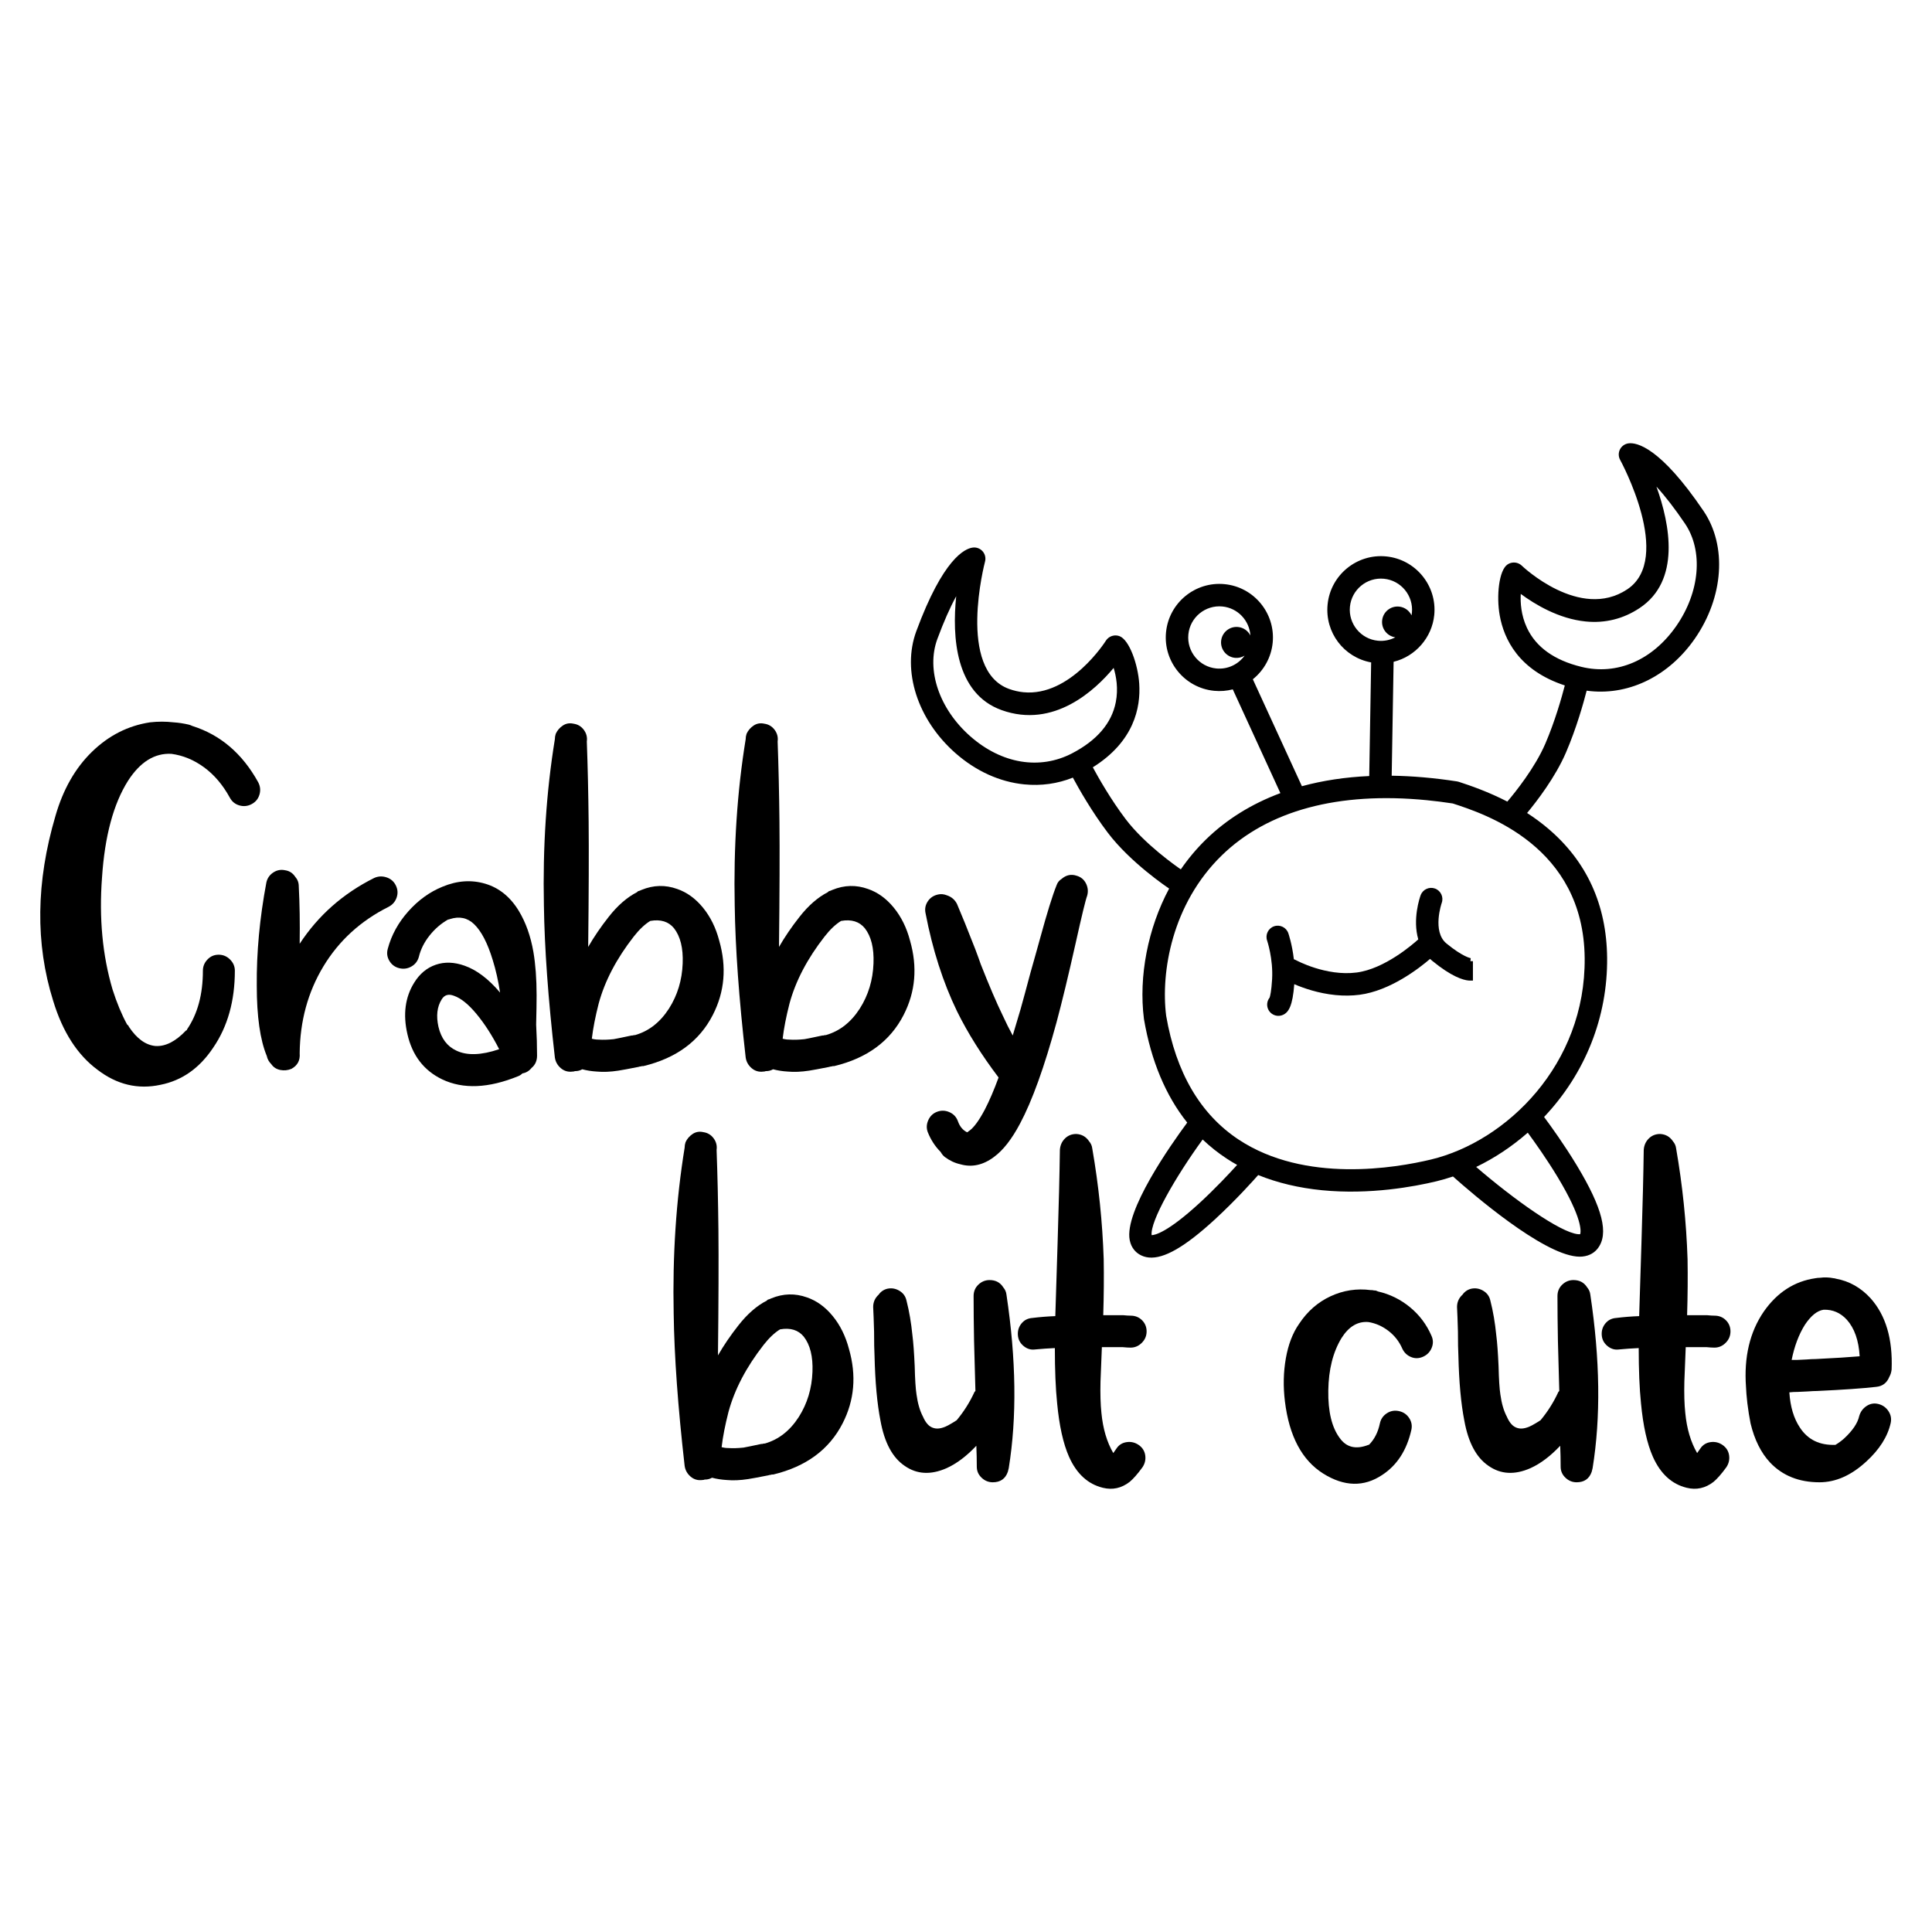
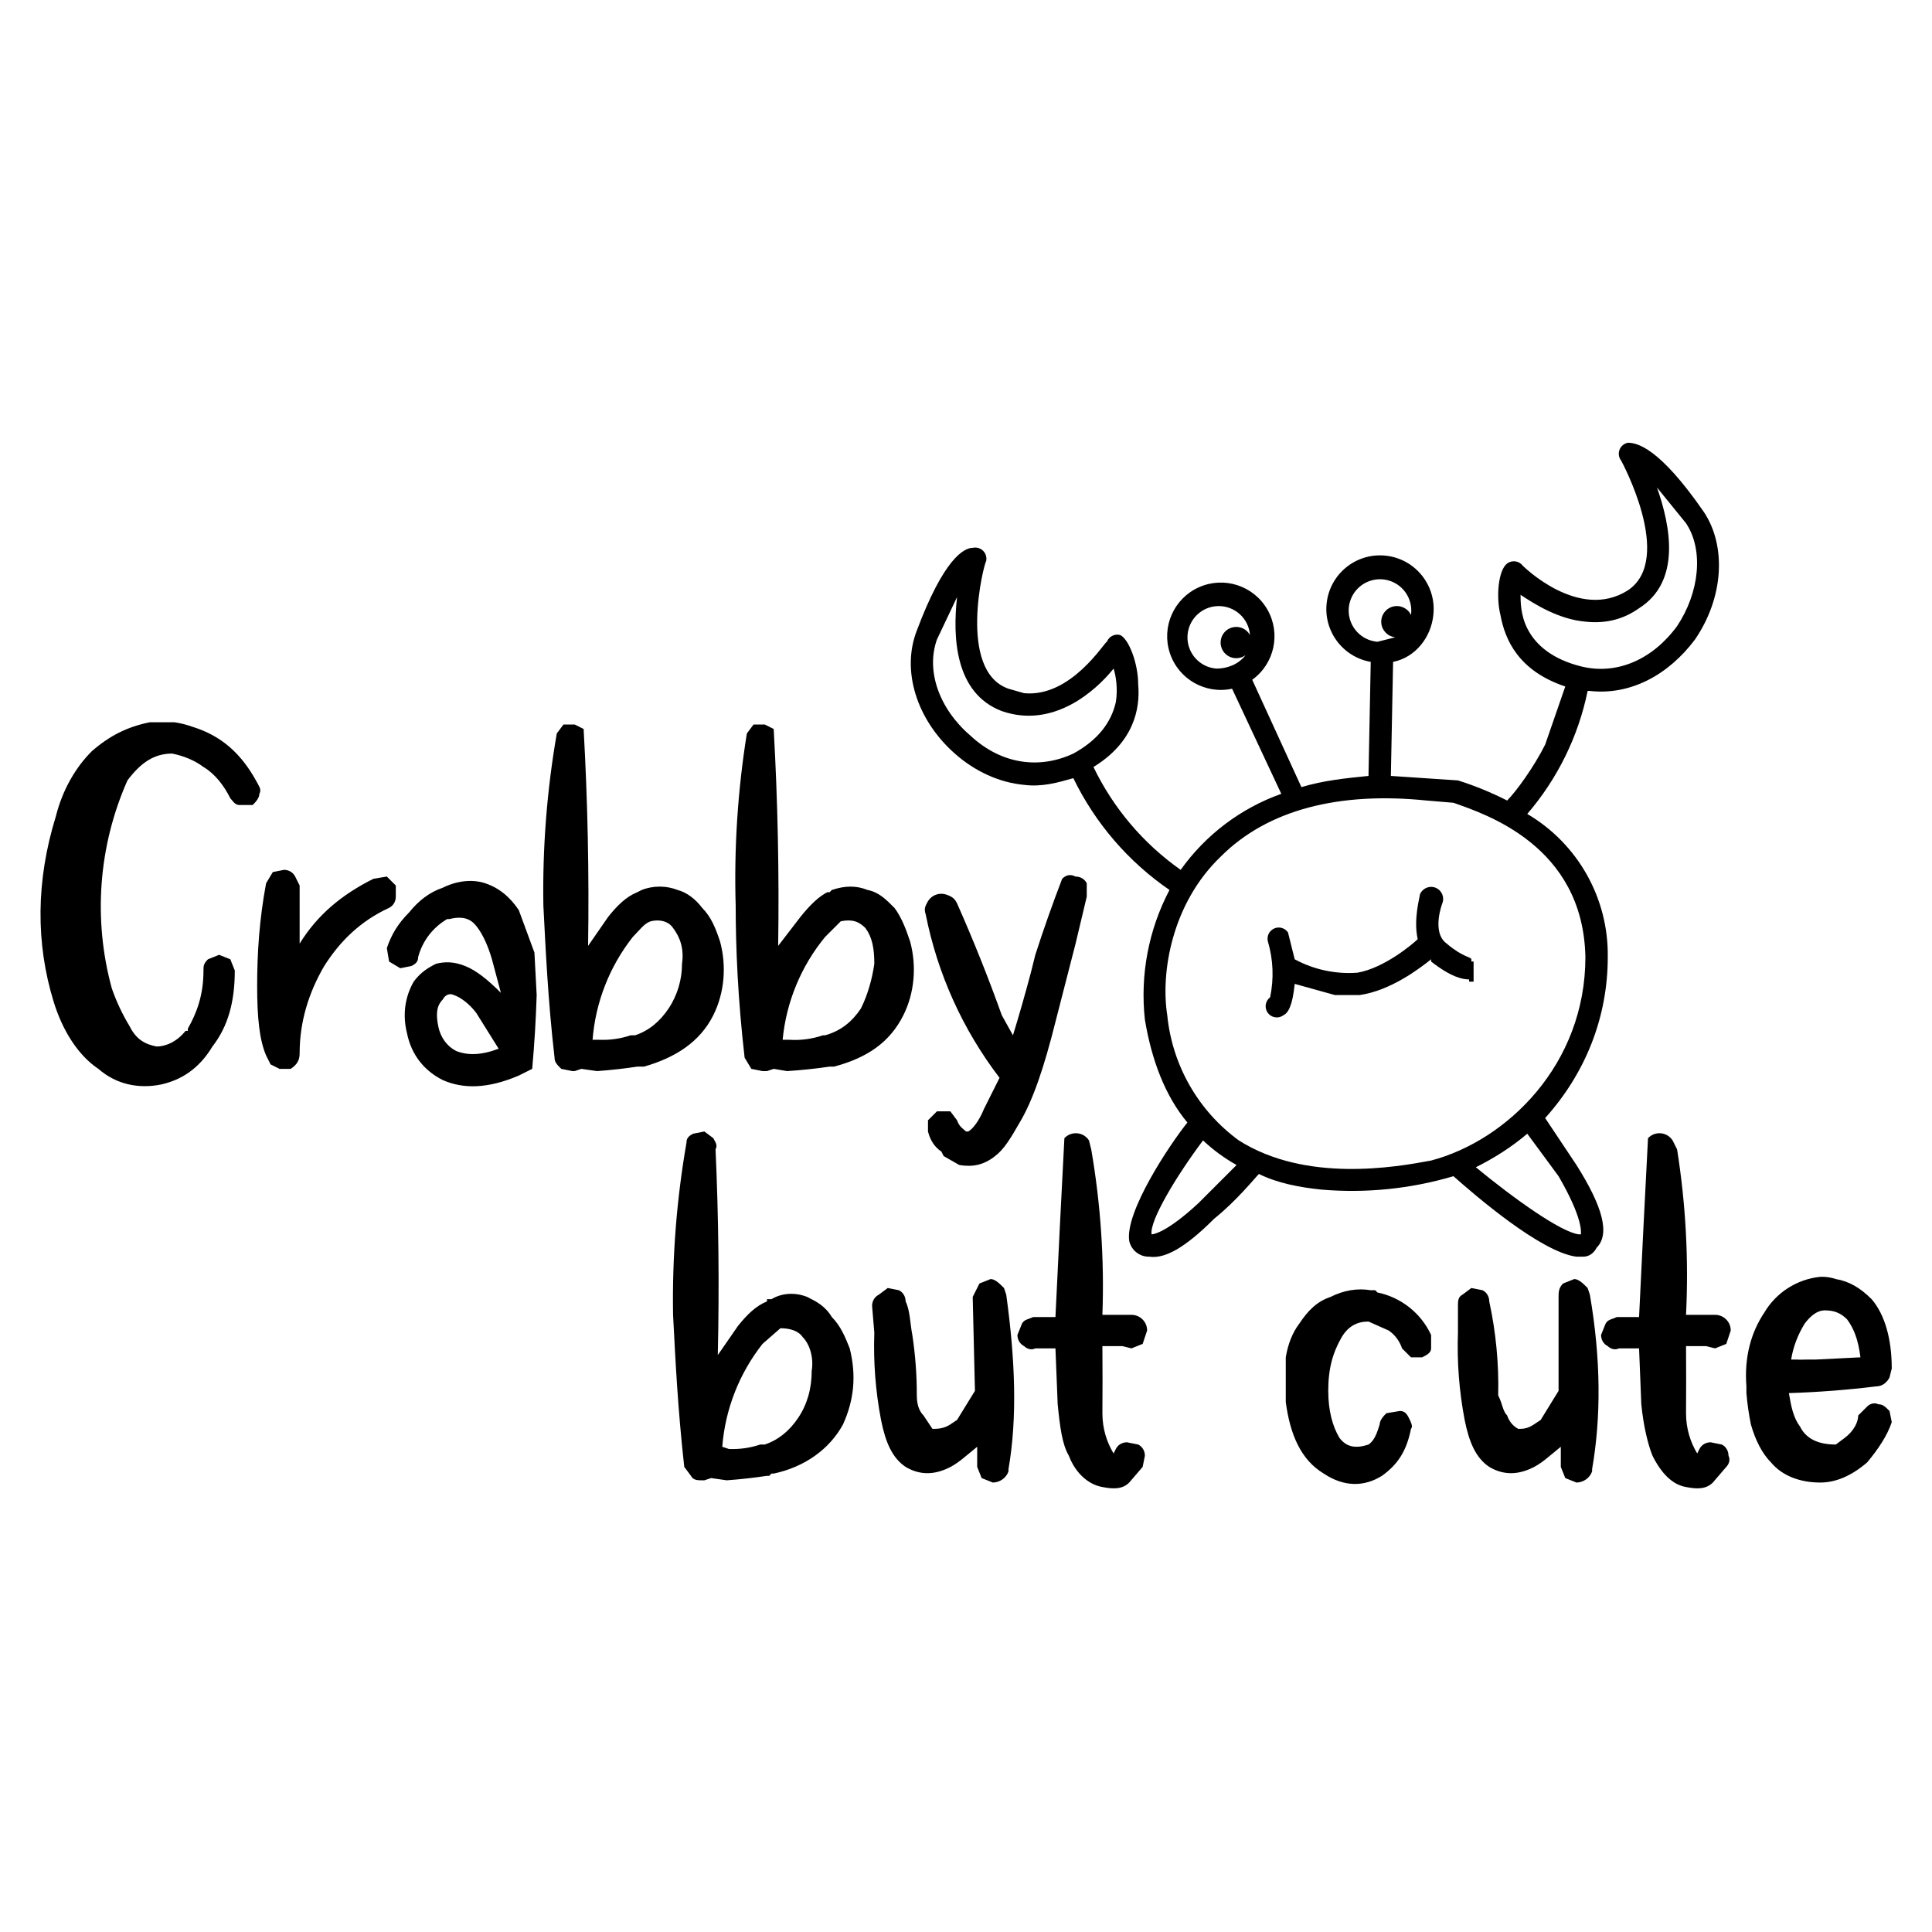
- <svg xmlns="http://www.w3.org/2000/svg" version="1.1" id="Layer_1" x="0px" y="0px" width="864px" height="864px" viewBox="0 0 864 864" enable-background="new 0 0 864 864" xml:space="preserve">
+ <svg xmlns="http://www.w3.org/2000/svg" xml:space="preserve" viewBox="0 0 864 864">
+   <path d="M645 404a5 5 0 0 0-10-4c0 1-3 11-1 20-2 2-15 13-27 15a51 51 0 0 1-28-6l-3-12a5 5 0 0 0-9 4 51 51 0 0 1 1 25 5 5 0 0 0 6 8c2-1 4-4 5-14l18 5h11c14-2 27-12 32-16v1c9 7 14 8 17 8v1h2v-9h-1v-1c0-1-4-1-11-7-7-5-2-18-2-18z" />
+   <path d="M762 229c-20-29-30-31-34-31a5 5 0 0 0-3 8s24 44 3 58c-22 14-47-11-47-11a5 5 0 0 0-7-1c-4 3-5 15-3 23 2 11 8 25 29 32l-9 26c-5 10-13 21-17 25a144 144 0 0 0-22-9l-30-2 1-51c10-2 17-11 18-21a24 24 0 1 0-28 21l-1 51c-10 1-20 2-30 5l-22-48a24 24 0 1 0-9 4l22 47a94 94 0 0 0-45 34 120 120 0 0 1-39-46c18-11 21-26 20-37 0-9-4-20-8-22a5 5 0 0 0-6 3c-1 0-16 25-37 23l-7-2c-23-8-11-56-10-57a5 5 0 0 0-6-6c-4 0-13 5-25 37-7 18 0 40 17 55 9 8 20 13 31 14 8 1 15-1 22-3a129 129 0 0 0 43 50 101 101 0 0 0-11 58c3 18 9 34 19 46-8 10-28 40-26 53a9 9 0 0 0 9 7c7 1 16-4 29-17 10-8 18-18 20-20 8 4 18 6 28 7a160 160 0 0 0 59-6c9 8 39 34 55 36h3c3 0 5-2 6-4 6-6 3-18-9-37l-14-21c18-20 28-45 28-72a73 73 0 0 0-36-64 122 122 0 0 0 27-55h1c18 2 35-7 47-23 13-19 14-42 4-57zm-218 70a14 14 0 1 1 15-15 7 7 0 1 0-2 9c-3 4-8 6-13 6zm-64 38c-15 7-32 5-46-8-14-12-20-29-15-43l9-19c-2 18-1 43 20 51 23 8 42-9 50-19 1 3 2 9 1 15-2 9-8 17-19 23zm136-50a14 14 0 1 1 15-12 7 7 0 1 0-7 10l-8 2zm-80 251c-14 13-20 14-21 14-1-6 11-26 23-42a76 76 0 0 0 15 11l-17 17zm161-12c11 19 10 25 10 26h-1c-8-1-29-16-46-30 8-4 16-9 23-15l14 19zm12-98c0 48-35 82-69 91-16 3-56 10-86-9a79 79 0 0 1-32-56c-3-19 2-50 24-71 21-21 53-29 92-25l12 1c14 5 58 19 59 69zm41-148c-11 15-27 22-43 18-12-3-20-9-24-17-3-6-3-12-3-15 6 4 17 11 29 12 9 1 17-1 24-6 19-12 14-37 8-54l13 16c8 12 6 31-4 46z" />
  <g>
-     <g>
-       <path d="M644.753,403.769c0.929-2.599-0.426-5.474-3.023-6.411c-2.601-0.939-5.485,0.416-6.425,3.019    c-0.395,1.096-3.674,10.697-1.044,19.71c-2.467,2.243-15.063,13.192-27.553,14.824    c-13.728,1.794-27.062-5.479-27.192-5.551c-0.29-0.162-0.592-0.293-0.903-0.394    c-0.756-6.638-2.395-11.417-2.468-11.627c-0.907-2.611-3.77-3.999-6.38-3.095    c-2.612,0.903-4.005,3.764-3.106,6.378c0.028,0.081,2.756,8.196,2.231,17.299    c-0.312,5.393-0.888,7.563-1.111,8.223c-1.185,1.483-1.435,3.512-0.628,5.248    c0.745,1.603,2.303,2.707,4.064,2.88c0.889,0.087,1.789-0.066,2.603-0.444    c2.462-1.145,4.262-3.967,4.985-13.695c4.075,1.751,10.727,4.101,18.434,4.858    c3.713,0.365,7.337,0.322,10.771-0.126c13.72-1.793,26.64-11.835,31.522-16.036    c0.305,0.289,0.615,0.563,0.933,0.825c8.697,7.155,13.879,8.605,16.193,8.832    c0.282,0.028,0.51,0.036,0.685,0.036l1.357-0.002l0.001-8.676l-1.123-0l0.143-1.34    c-0.035-0.005-3.578-0.595-10.878-6.601C640.373,416.579,644.685,403.965,644.753,403.769z" />
-       <path d="M761.845,228.531l-0,0c-19.402-28.628-29.899-30.707-33.516-30.27    c-1.657,0.202-3.101,1.21-3.863,2.697c-0.761,1.487-0.733,3.248,0.074,4.711    c0.242,0.439,23.971,44.047,3.158,57.894c-21.211,14.115-46.865-10.325-47.123-10.575    c-0.252-0.244-0.529-0.463-0.826-0.649c-1.71-1.075-3.903-1.036-5.588,0.099    c-3.854,2.597-5.018,14.159-3.484,22.761c1.895,10.622,8.504,24.576,29.115,31.333    c-1.346,5.205-4.37,15.963-8.721,26.061c-4.65,10.791-13.458,21.728-16.985,25.88    c-8.38-4.321-16.348-7.099-21.683-8.831c-0.256-0.084-0.521-0.147-0.787-0.188    c-10.132-1.565-19.961-2.423-29.245-2.552l0.855-50.942c9.781-2.396,17.188-10.856,18.178-20.937    c1.292-13.15-8.356-24.899-21.506-26.191s-24.899,8.356-26.191,21.506c-1.229,12.509,7.253,23.653,19.475,25.898    l-0.853,50.814c-10.7,0.481-20.816,2.009-30.108,4.547l-21.944-47.825c5.028-4.031,8.243-9.928,8.873-16.346    c1.292-13.15-8.356-24.899-21.506-26.191c-13.15-1.292-24.9,8.356-26.191,21.506    c-1.292,13.15,8.356,24.899,21.507,26.191c2.824,0.277,5.626,0.059,8.344-0.648l21.293,46.406    c-12.892,4.798-24.064,11.747-33.225,20.667c-4.17,4.061-7.968,8.57-11.303,13.423    c-1.856-1.267-16.111-11.178-24.642-22.426c-6.645-8.76-12.16-18.479-14.714-23.21    c18.392-11.502,21.462-26.634,20.755-37.402c-0.573-8.719-4.474-19.663-8.839-21.259    c-1.908-0.698-4.047-0.21-5.45,1.245c-0.244,0.254-0.462,0.534-0.647,0.831    c-0.157,0.251-15.92,25.067-36.833,23.011c-2.134-0.21-4.28-0.699-6.379-1.453    c-23.523-8.453-10.942-56.478-10.812-56.962c0.433-1.614,0.038-3.33-1.058-4.592    c-1.097-1.264-2.743-1.898-4.397-1.692c-3.611,0.44-13.304,4.968-25.282,37.421    c-6.518,17.662,0.527,39.574,17.532,54.527c9.161,8.055,19.817,12.883,30.818,13.963    c7.495,0.736,14.777-0.282,21.667-3.025c2.642,4.915,8.448,15.181,15.641,24.664    c10.14,13.368,26.583,24.388,27.278,24.85c0.047,0.031,0.094,0.062,0.141,0.091    c-9.48,17.645-13.692,39.298-11.28,58.244c0.009,0.069,0.019,0.139,0.032,0.216    c3.189,18.603,9.691,34.142,19.331,46.211c-7.461,10.08-28.221,39.588-25.724,52.517    c0.688,3.561,2.728,5.459,4.318,6.424c1.268,0.769,2.687,1.236,4.219,1.386    c6.777,0.665,16.125-4.707,29.419-16.907c9.568-8.781,17.812-18.037,19.509-19.966    c8.602,3.49,18.207,5.775,28.568,6.792c21.339,2.096,41.209-1.608,51.154-4.003    c2.423-0.584,4.901-1.305,7.379-2.149c9.223,8.22,39.548,34.248,55.279,35.792    c0.001,0,0.002,0,0.003,0c0.879,0.086,1.716,0.096,2.487,0.029c3.646-0.32,5.773-2.117,6.917-3.568    c5.154-6.543,2.281-18.027-9.316-37.234c-5.596-9.267-11.678-17.676-14.622-21.628    c18.448-19.5,28.451-44.735,28.193-71.195c-0.233-23.723-9.138-43.189-26.469-57.858    c-2.865-2.425-5.995-4.737-9.322-6.888c4.253-5.126,12.588-15.912,17.37-27.011    c4.71-10.931,7.885-22.29,9.272-27.695c0.602,0.084,1.192,0.154,1.762,0.21    c17.759,1.743,35.169-7.008,46.571-23.41C770.82,267.078,772.408,244.115,761.845,228.531z M543.941,298.943    c-7.642-0.75-13.249-7.578-12.498-15.22c0.75-7.642,7.578-13.248,15.22-12.498    c6.883,0.676,12.098,6.286,12.52,12.978c-1.03-2.059-3.057-3.563-5.517-3.805    c-3.808-0.374-7.199,2.41-7.573,6.219c-0.374,3.809,2.41,7.199,6.219,7.573    c1.559,0.153,3.044-0.23,4.285-0.989C553.789,297.094,549.053,299.445,543.941,298.943z M479.538,336.843    c-14.53,7.598-31.58,4.772-45.608-7.562c-13.91-12.231-19.835-29.718-14.743-43.513    c2.807-7.607,5.63-14.011,8.43-19.128c-1.866,18.068-0.437,43.469,20.307,50.924    c23.416,8.412,41.922-9.012,50.102-18.874c1.127,3.657,2.167,9.211,0.956,15.355    C497.141,323.387,490.599,331.058,479.538,336.843z M616.195,286.539c-7.642-0.75-13.248-7.578-12.498-15.22    c0.75-7.642,7.578-13.248,15.22-12.498c7.642,0.75,13.248,7.578,12.498,15.22    c-0.039,0.393-0.103,0.777-0.173,1.158c-1.01-2.121-3.067-3.68-5.576-3.926    c-3.808-0.374-7.199,2.41-7.573,6.219c-0.363,3.699,2.256,6.995,5.896,7.525    C621.669,286.231,618.988,286.814,616.195,286.539z M536.374,538.056c-14.346,13.165-19.926,14.294-21.356,14.313    c-0.739-6.215,10.768-26.208,22.817-42.778c3.279,3.13,6.862,5.981,10.669,8.488    c1.508,0.993,3.073,1.942,4.748,2.877C549.942,524.606,543.467,531.547,536.374,538.056z M696.548,526.333    c11.278,18.678,10.468,24.491,10.113,25.615c-0.292,0.026-0.627,0.021-0.993-0.015    c-7.942-0.782-28.588-15.489-45.518-30.065c8.214-3.96,15.963-9.108,23.073-15.331    C686.414,510.869,691.708,518.317,696.548,526.333z M708.674,428.421c0.466,47.673-35.012,82.001-68.631,90.096    c-15.99,3.85-56.381,10.697-86.019-8.821c-17.187-11.319-28.128-29.986-32.509-55.423    c-2.464-19.52,2.568-50.016,24.858-71.722c20.669-20.126,52.205-28.579,91.682-24.702    c3.804,0.374,7.681,0.862,11.63,1.465C664.289,364.057,708.185,378.439,708.674,428.421z M749.653,279.941    c-10.663,15.34-26.534,22.171-42.465,18.275c-12.126-2.964-20.316-8.843-24.342-17.473    c-2.648-5.674-2.97-11.315-2.753-15.136c6.281,4.643,17.002,11.14,29.053,12.323    c0.001,0,0.003,0,0.004,0c8.717,0.855,16.828-1.167,24.108-6.011    c18.352-12.21,13.651-37.213,7.508-54.307c3.945,4.298,8.222,9.839,12.77,16.549    C761.786,246.335,760.226,264.732,749.653,279.941z" />
-     </g>
-     <g>
-       <path d="M57.665,459.204c3.537,5.308,7.483,8.166,11.841,8.574c4.491,0.275,9.049-2.042,13.678-6.941    c0.134,0,0.271-0.067,0.408-0.204v-0.204c4.763-6.941,7.145-15.72,7.145-26.335c0-1.904,0.68-3.572,2.042-5.001    c1.359-1.429,3.027-2.143,5.002-2.143c1.971,0,3.675,0.714,5.104,2.143c1.429,1.429,2.143,3.097,2.143,5.001    c0,13.474-3.199,24.906-9.595,34.297c-6.125,9.253-14.02,14.832-23.681,16.74    c-10.073,2.175-19.464-0.071-28.173-6.738c-8.982-6.667-15.585-16.944-19.802-30.826    c-8.029-25.586-7.687-53.146,1.021-82.681c3.4-11.84,8.846-21.4,16.332-28.682    c7.483-7.28,16.128-11.669,25.927-13.168c3.537-0.408,7.075-0.408,10.616,0c2.175,0.138,4.421,0.479,6.737,1.021    c0.542,0.138,1.088,0.342,1.633,0.612c12.52,3.949,22.319,12.319,29.397,25.11    c0.95,1.771,1.154,3.608,0.612,5.512c-0.545,1.907-1.703,3.337-3.47,4.287    c-1.77,0.954-3.608,1.158-5.512,0.612c-1.907-0.542-3.337-1.7-4.287-3.47    c-3.133-5.716-6.976-10.24-11.534-13.576c-4.562-3.333-9.426-5.339-14.597-6.022    c-7.487-0.408-13.952,3.608-19.394,12.045c-6.533,10.344-10.412,24.772-11.636,43.28    c-1.362,18.102,0.204,34.775,4.696,50.016c1.904,5.99,4.083,11.229,6.533,15.72    C57.257,458.457,57.528,458.795,57.665,459.204z" />
-       <path d="M133.611,396.326c0.408,7.758,0.542,16.332,0.408,25.723c8.3-12.657,19.394-22.457,33.276-29.397    c1.767-0.817,3.604-0.919,5.512-0.307c1.905,0.613,3.298,1.806,4.185,3.573c0.884,1.771,1.021,3.573,0.408,5.41    c-0.612,1.837-1.805,3.234-3.572,4.185c-12.523,6.261-22.252,15.142-29.193,26.641    c-6.941,11.503-10.482,24.466-10.616,38.891c0.271,3.133-0.954,5.445-3.675,6.941    c-1.633,0.68-3.302,0.848-5.002,0.51c-1.703-0.341-3.03-1.19-3.981-2.552    c-1.091-1.088-1.77-2.312-2.042-3.675c-2.995-7.212-4.491-17.691-4.491-31.438    c-0.138-14.833,1.292-30.215,4.287-46.138c0.408-1.905,1.429-3.401,3.062-4.492    c1.633-1.087,3.4-1.429,5.308-1.02c1.904,0.274,3.4,1.225,4.491,2.858    C133.065,393.264,133.611,394.693,133.611,396.326z" />
-       <path d="M173.418,424.295c1.633-6.125,4.695-11.704,9.187-16.74c4.491-5.034,9.595-8.708,15.311-11.025    c6.533-2.72,12.893-3.164,19.088-1.326c6.192,1.837,11.193,5.888,15.005,12.147    c3.129,5.173,5.308,11.298,6.533,18.373c0.95,5.582,1.429,12.045,1.429,19.395c0,3.266-0.07,7.623-0.204,13.065    c0.271,4.899,0.408,9.528,0.408,13.882c0,2.316-0.816,4.154-2.45,5.512c-1.091,1.359-2.45,2.176-4.083,2.45    c-0.546,0.542-1.158,0.95-1.837,1.225c-13.34,5.441-24.702,5.92-34.093,1.429    c-8.166-3.949-13.34-10.682-15.515-20.21c-2.042-8.846-1.021-16.536,3.062-23.069    c2.45-3.946,5.646-6.6,9.595-7.962c3.946-1.359,8.233-1.225,12.861,0.408c5.442,1.907,10.75,5.92,15.924,12.045    c-0.817-5.308-1.908-10.138-3.267-14.495c-2.316-7.62-5.103-12.995-8.37-16.128    c-2.996-2.858-6.603-3.604-10.82-2.246c-0.274,0.138-0.545,0.204-0.817,0.204    c-3.132,1.771-5.888,4.154-8.268,7.146c-2.383,2.995-3.981,6.194-4.798,9.595    c-0.546,1.907-1.668,3.337-3.368,4.287c-1.703,0.954-3.506,1.193-5.41,0.715    c-1.908-0.476-3.369-1.563-4.389-3.267C173.112,428.004,172.876,426.202,173.418,424.295z M223.23,469.207    c-3.132-6.125-6.501-11.362-10.105-15.719c-3.608-4.355-6.976-7.076-10.105-8.166    c-2.45-0.951-4.287-0.409-5.512,1.633c-2.042,3.267-2.52,7.35-1.429,12.249    c1.225,5.174,3.879,8.712,7.962,10.616C208.803,472.136,215.198,471.932,223.23,469.207z" />
-       <path d="M257.118,479.006c-0.274,0.134-0.612,0.204-1.021,0.204c-2.042,0.271-3.812-0.239-5.308-1.531    c-1.499-1.292-2.383-2.89-2.654-4.797c-2.995-26.266-4.629-48.925-4.9-67.982    c-0.546-26.131,1.088-50.899,4.9-74.31c0-0.816,0.134-1.633,0.408-2.45c0.679-1.496,1.735-2.721,3.164-3.675    c1.429-0.95,3.027-1.224,4.798-0.816c1.904,0.274,3.435,1.193,4.593,2.756c1.155,1.566,1.598,3.301,1.327,5.206    c0.409,11.024,0.68,22.935,0.817,35.726c0.134,13.339,0.067,32.051-0.204,56.14    c2.584-4.491,5.646-8.982,9.187-13.473c3.946-5.033,8.166-8.708,12.657-11.024    c0.134-0.134,0.271-0.272,0.408-0.409c0.542-0.133,1.088-0.338,1.633-0.612    c5.308-2.176,10.616-2.312,15.924-0.408c4.354,1.499,8.198,4.287,11.534,8.37    c3.333,4.083,5.748,8.982,7.247,14.699c3.4,11.841,2.45,22.935-2.858,33.276    c-5.99,11.706-16.332,19.327-31.031,22.865c-0.274,0-0.478,0-0.612,0c-0.408,0.137-0.75,0.204-1.021,0.204    c-0.138,0-0.275,0.035-0.408,0.102c-0.137,0.07-0.274,0.102-0.408,0.102c-4.083,0.816-7.011,1.359-8.778,1.633    c-3.541,0.542-6.737,0.679-9.595,0.408c-2.316-0.138-4.492-0.479-6.533-1.021    c-0.954,0.542-1.974,0.817-3.062,0.817H257.118z M290.803,411.841c-2.45,1.499-4.899,3.812-7.349,6.941    c-7.758,9.936-12.998,19.939-15.72,30.01c-1.499,5.854-2.52,11.095-3.062,15.72    c0.951,0.274,1.972,0.408,3.062,0.408c1.905,0.138,4.15,0.07,6.737-0.204c1.496-0.272,4.15-0.817,7.962-1.633    c0.134,0,0.271,0,0.408,0c0.408-0.134,0.816-0.204,1.225-0.204c6.125-1.768,11.158-5.716,15.107-11.841    c3.808-5.987,5.85-12.724,6.125-20.21c0.271-6.804-1.021-12.045-3.879-15.72    C298.969,412.115,295.428,411.024,290.803,411.841z" />
-       <path d="M342.452,479.006c-0.274,0.134-0.612,0.204-1.021,0.204c-2.042,0.271-3.812-0.239-5.308-1.531    c-1.499-1.292-2.383-2.89-2.654-4.797c-2.995-26.266-4.629-48.925-4.9-67.982    c-0.546-26.131,1.088-50.899,4.9-74.31c0-0.816,0.134-1.633,0.408-2.45c0.679-1.496,1.735-2.721,3.164-3.675    c1.429-0.95,3.027-1.224,4.798-0.816c1.904,0.274,3.435,1.193,4.593,2.756c1.155,1.566,1.598,3.301,1.327,5.206    c0.408,11.024,0.68,22.935,0.817,35.726c0.134,13.339,0.067,32.051-0.204,56.14    c2.584-4.491,5.646-8.982,9.187-13.473c3.946-5.033,8.166-8.708,12.657-11.024    c0.134-0.134,0.271-0.272,0.408-0.409c0.542-0.133,1.088-0.338,1.633-0.612    c5.308-2.176,10.616-2.312,15.924-0.408c4.354,1.499,8.198,4.287,11.534,8.37    c3.333,4.083,5.748,8.982,7.247,14.699c3.4,11.841,2.45,22.935-2.858,33.276    c-5.99,11.706-16.332,19.327-31.031,22.865c-0.274,0-0.478,0-0.612,0c-0.409,0.137-0.75,0.204-1.021,0.204    c-0.138,0-0.275,0.035-0.409,0.102c-0.137,0.07-0.274,0.102-0.408,0.102c-4.083,0.816-7.011,1.359-8.778,1.633    c-3.541,0.542-6.737,0.679-9.595,0.408c-2.316-0.138-4.492-0.479-6.533-1.021    c-0.954,0.542-1.974,0.817-3.062,0.817H342.452z M376.137,411.841c-2.45,1.499-4.899,3.812-7.349,6.941    c-7.758,9.936-12.998,19.939-15.72,30.01c-1.499,5.854-2.52,11.095-3.062,15.72    c0.951,0.274,1.972,0.408,3.062,0.408c1.905,0.138,4.15,0.07,6.737-0.204c1.496-0.272,4.15-0.817,7.962-1.633    c0.134,0,0.271,0,0.409,0c0.408-0.134,0.816-0.204,1.225-0.204c6.125-1.768,11.158-5.716,15.107-11.841    c3.809-5.987,5.85-12.724,6.125-20.21c0.271-6.804-1.021-12.045-3.879-15.72    C384.303,412.115,380.762,411.024,376.137,411.841z" />
-       <path d="M427.99,404.288c2.042,4.766,4.763,11.503,8.166,20.211c1.225,3.266,2.042,5.511,2.45,6.737    c3.809,9.665,7.075,17.286,9.799,22.865c1.496,3.266,2.992,6.261,4.491,8.982    c1.088-3.537,2.246-7.416,3.47-11.636c1.225-4.355,2.721-9.867,4.492-16.536l2.246-7.962    c0.817-2.992,1.496-5.441,2.042-7.35c3.129-11.432,5.579-19.324,7.349-23.681    c0.408-1.224,1.154-2.176,2.246-2.858c2.042-1.768,4.287-2.246,6.737-1.429c1.905,0.546,3.298,1.703,4.185,3.471    c0.884,1.77,1.053,3.607,0.511,5.511c-0.683,1.771-2.383,8.779-5.104,21.027    c-3.266,14.566-6.125,26.405-8.574,35.522c-5.445,20.007-10.89,35.114-16.332,45.321    c-3.675,6.941-7.553,11.908-11.636,14.903c-4.9,3.675-9.936,4.763-15.107,3.266    c-2.45-0.545-4.766-1.633-6.941-3.266c-0.683-0.546-1.295-1.295-1.837-2.246    c-2.45-2.45-4.357-5.378-5.716-8.778c-0.683-1.771-0.613-3.573,0.204-5.41    c0.817-1.837,2.144-3.097,3.981-3.777c1.837-0.682,3.675-0.612,5.512,0.204c1.837,0.817,3.094,2.176,3.777,4.083    c0.817,2.313,2.175,3.946,4.083,4.9c0.134,0,0.338-0.138,0.612-0.409c2.176-1.362,4.625-4.628,7.349-9.799    c2.042-3.949,4.083-8.712,6.125-14.291c-7.624-10.07-13.815-19.936-18.578-29.602    c-6.262-12.929-10.957-27.56-14.086-43.892c-0.408-1.904-0.07-3.675,1.021-5.307    c1.088-1.633,2.654-2.655,4.695-3.063c1.225-0.271,2.517-0.134,3.879,0.408    C425.541,401.092,427.037,402.384,427.99,404.288z" />
-       <path d="M315.157,661.661c-0.274,0.134-0.612,0.204-1.021,0.204c-2.042,0.271-3.812-0.239-5.308-1.531    c-1.499-1.292-2.383-2.89-2.654-4.797c-2.995-26.266-4.629-48.925-4.9-67.982    c-0.546-26.131,1.088-50.9,4.9-74.31c0-0.816,0.134-1.633,0.408-2.45c0.679-1.496,1.735-2.721,3.164-3.675    c1.429-0.95,3.027-1.224,4.798-0.816c1.904,0.274,3.435,1.193,4.593,2.756c1.155,1.566,1.598,3.301,1.327,5.206    c0.408,11.024,0.68,22.935,0.817,35.726c0.134,13.339,0.067,32.051-0.204,56.14    c2.584-4.491,5.646-8.982,9.187-13.473c3.946-5.033,8.166-8.708,12.657-11.024    c0.134-0.134,0.271-0.272,0.408-0.409c0.542-0.133,1.088-0.338,1.633-0.612    c5.308-2.176,10.616-2.312,15.924-0.408c4.354,1.499,8.198,4.287,11.534,8.37    c3.333,4.083,5.748,8.982,7.247,14.699c3.4,11.841,2.45,22.935-2.858,33.276    c-5.99,11.706-16.332,19.327-31.031,22.865c-0.274,0-0.478,0-0.612,0c-0.409,0.137-0.75,0.204-1.021,0.204    c-0.138,0-0.275,0.035-0.409,0.102c-0.137,0.07-0.274,0.102-0.408,0.102c-4.083,0.816-7.011,1.359-8.778,1.633    c-3.541,0.542-6.737,0.679-9.595,0.408c-2.316-0.138-4.492-0.479-6.533-1.021    c-0.954,0.542-1.974,0.817-3.062,0.817H315.157z M348.842,594.496c-2.45,1.499-4.899,3.812-7.349,6.941    c-7.758,9.936-12.998,19.939-15.72,30.01c-1.499,5.854-2.52,11.095-3.062,15.72    c0.951,0.274,1.972,0.408,3.062,0.408c1.905,0.138,4.15,0.07,6.737-0.204c1.496-0.272,4.15-0.817,7.962-1.633    c0.134,0,0.271,0,0.408,0c0.408-0.134,0.816-0.204,1.225-0.204c6.125-1.768,11.158-5.716,15.107-11.841    c3.808-5.987,5.85-12.724,6.125-20.21c0.271-6.804-1.021-12.045-3.879-15.72    C357.008,594.77,353.467,593.679,348.842,594.496z" />
-       <path d="M405.388,581.635c1.225,4.765,2.109,9.936,2.654,15.515c0.409,3.133,0.747,7.758,1.021,13.882    c0.134,5.853,0.409,10.073,0.817,12.657c0.542,3.949,1.496,7.215,2.858,9.799    c1.225,2.859,2.788,4.562,4.695,5.104c2.042,0.682,4.625,0.07,7.758-1.837c0.95-0.542,1.837-1.088,2.654-1.633    c3.266-3.946,5.92-8.166,7.962-12.657c0.134-0.134,0.271-0.272,0.408-0.408    c-0.274-10.342-0.478-17.828-0.612-22.457c-0.138-7.349-0.204-14.016-0.204-20.006    c0-2.042,0.714-3.742,2.143-5.104c1.429-1.359,3.094-2.042,5.001-2.042c2.721,0,4.763,1.091,6.125,3.267    c0.817,0.954,1.292,2.042,1.429,3.266c4.354,28.989,4.696,54.849,1.021,77.576    c-0.137,0.546-0.274,1.091-0.408,1.633c-1.091,3.129-3.336,4.695-6.737,4.695c-1.908,0-3.573-0.682-5.002-2.042    c-1.429-1.359-2.143-2.992-2.143-4.899c0-3.129-0.07-6.259-0.204-9.391c-4.357,4.629-8.779,7.962-13.27,10.004    c-7.078,3.133-13.34,2.791-18.782-1.02c-5.445-3.675-9.053-10.412-10.82-20.211    c-1.499-7.62-2.383-17.282-2.654-28.989c-0.137-2.45-0.204-6.054-0.204-10.82    c-0.137-4.899-0.274-8.574-0.408-11.024c0-2.175,0.817-4.013,2.45-5.512c0.951-1.359,2.246-2.245,3.879-2.654    c1.904-0.408,3.707-0.102,5.41,0.919C403.924,578.266,404.98,579.73,405.388,581.635z" />
-       <path d="M488.476,513.653c2.858,16.47,4.558,32.938,5.104,49.404c0.134,7.894,0.067,16.265-0.204,25.11    c2.176,0,5.171,0,8.982,0c1.359,0.137,2.45,0.204,3.267,0.204c2.042,0,3.741,0.682,5.103,2.042    c1.359,1.362,2.042,3.03,2.042,5.001c0,1.975-0.714,3.675-2.143,5.104c-1.429,1.429-3.097,2.144-5.001,2.144    c-0.954,0-2.112-0.068-3.471-0.204c-3.949,0-7.078,0-9.391,0c-0.274,7.349-0.478,12.452-0.612,15.311    c-0.138,5.582,0,10.277,0.408,14.086c0.68,7.077,2.45,13.065,5.308,17.965    c0.408-0.542,0.884-1.225,1.429-2.042c1.087-1.633,2.619-2.584,4.593-2.858c1.971-0.272,3.777,0.172,5.41,1.326    c1.633,1.158,2.584,2.689,2.858,4.594c0.271,1.907-0.138,3.674-1.225,5.307c-2.179,2.995-4.083,5.171-5.716,6.533    c-3.674,2.859-7.69,3.741-12.045,2.654c-6.67-1.633-11.707-6.258-15.107-13.882    c-2.587-5.851-4.357-13.812-5.308-23.886c-0.683-6.667-1.021-14.903-1.021-24.701    c-2.995,0.137-5.92,0.341-8.778,0.612c-1.907,0.274-3.643-0.236-5.206-1.531    c-1.566-1.292-2.415-2.925-2.552-4.899c-0.134-1.972,0.408-3.707,1.633-5.206    c1.225-1.496,2.858-2.312,4.9-2.45c3.266-0.408,6.667-0.679,10.208-0.816    c0.134-4.625,0.475-15.515,1.021-32.664c0.542-17.148,0.883-31.03,1.02-41.646    c0.134-2.042,0.884-3.742,2.246-5.104c1.359-1.359,3.062-2.042,5.103-2.042c2.45,0.138,4.354,1.225,5.716,3.267    C487.864,511.341,488.339,512.429,488.476,513.653z" />
-       <path d="M613.619,576.939c0.542,0.138,1.088,0.204,1.633,0.204c0.271,0.138,0.612,0.275,1.021,0.409    c5.308,1.224,10.07,3.572,14.29,7.043c4.217,3.471,7.416,7.726,9.595,12.759    c0.816,1.771,0.848,3.573,0.102,5.41c-0.75,1.837-2.042,3.164-3.879,3.981    c-1.837,0.816-3.643,0.852-5.41,0.102c-1.77-0.747-3.062-2.007-3.879-3.777c-1.362-3.129-3.403-5.748-6.125-7.86    c-2.724-2.108-5.716-3.435-8.982-3.981c-4.766-0.408-8.779,1.975-12.045,7.146    c-3.812,6.261-5.786,14.086-5.92,23.477c-0.138,9.39,1.563,16.469,5.103,21.231    c2.992,4.22,7.279,5.241,12.862,3.062h0.204c2.45-2.45,4.083-5.646,4.9-9.595    c0.408-1.905,1.429-3.401,3.062-4.491c1.633-1.088,3.436-1.429,5.41-1.021    c1.971,0.408,3.502,1.429,4.593,3.063c1.088,1.633,1.429,3.403,1.021,5.307    c-2.042,9.12-6.399,15.856-13.065,20.211c-8.166,5.441-16.945,5.237-26.336-0.613    c-9.528-5.987-15.244-16.74-17.148-32.255c-0.817-6.667-0.683-13.097,0.408-19.292    c1.087-6.191,3.062-11.33,5.92-15.413c3.675-5.579,8.37-9.697,14.086-12.351    c5.716-2.655,11.703-3.573,17.965-2.757C613.277,576.939,613.481,576.939,613.619,576.939z" />
-       <path d="M666.493,581.635c1.225,4.765,2.109,9.936,2.654,15.515c0.409,3.133,0.747,7.758,1.021,13.882    c0.134,5.853,0.409,10.073,0.817,12.657c0.542,3.949,1.496,7.215,2.858,9.799    c1.225,2.859,2.788,4.562,4.695,5.104c2.042,0.682,4.625,0.07,7.758-1.837c0.95-0.542,1.837-1.088,2.654-1.633    c3.266-3.946,5.92-8.166,7.962-12.657c0.134-0.134,0.271-0.272,0.408-0.408    c-0.274-10.342-0.479-17.828-0.612-22.457c-0.138-7.349-0.204-14.016-0.204-20.006    c0-2.042,0.714-3.742,2.144-5.104c1.429-1.359,3.094-2.042,5.001-2.042c2.721,0,4.763,1.091,6.125,3.267    c0.817,0.954,1.292,2.042,1.429,3.266c4.354,28.989,4.696,54.849,1.021,77.576    c-0.137,0.546-0.274,1.091-0.408,1.633c-1.091,3.129-3.336,4.695-6.737,4.695c-1.908,0-3.573-0.682-5.002-2.042    c-1.429-1.359-2.144-2.992-2.144-4.899c0-3.129-0.07-6.259-0.204-9.391c-4.357,4.629-8.779,7.962-13.27,10.004    c-7.078,3.133-13.34,2.791-18.782-1.02c-5.445-3.675-9.053-10.412-10.82-20.211    c-1.499-7.62-2.383-17.282-2.654-28.989c-0.137-2.45-0.204-6.054-0.204-10.82    c-0.137-4.899-0.274-8.574-0.408-11.024c0-2.175,0.817-4.013,2.45-5.512c0.951-1.359,2.246-2.245,3.879-2.654    c1.904-0.408,3.707-0.102,5.41,0.919C665.029,578.266,666.085,579.73,666.493,581.635z" />
-       <path d="M749.581,513.653c2.858,16.47,4.558,32.938,5.104,49.404c0.134,7.894,0.067,16.265-0.204,25.11    c2.176,0,5.171,0,8.982,0c1.359,0.137,2.45,0.204,3.267,0.204c2.042,0,3.741,0.682,5.103,2.042    c1.359,1.362,2.042,3.03,2.042,5.001c0,1.975-0.714,3.675-2.144,5.104c-1.429,1.429-3.097,2.144-5.001,2.144    c-0.954,0-2.112-0.068-3.471-0.204c-3.949,0-7.078,0-9.391,0c-0.274,7.349-0.478,12.452-0.612,15.311    c-0.138,5.582,0,10.277,0.408,14.086c0.68,7.077,2.45,13.065,5.308,17.965    c0.409-0.542,0.884-1.225,1.429-2.042c1.087-1.633,2.619-2.584,4.593-2.858c1.971-0.272,3.777,0.172,5.41,1.326    c1.633,1.158,2.584,2.689,2.858,4.594c0.271,1.907-0.138,3.674-1.225,5.307c-2.179,2.995-4.083,5.171-5.716,6.533    c-3.674,2.859-7.69,3.741-12.045,2.654c-6.67-1.633-11.707-6.258-15.107-13.882    c-2.587-5.851-4.357-13.812-5.308-23.886c-0.683-6.667-1.021-14.903-1.021-24.701    c-2.995,0.137-5.92,0.341-8.778,0.612c-1.907,0.274-3.643-0.236-5.206-1.531    c-1.566-1.292-2.415-2.925-2.552-4.899c-0.134-1.972,0.408-3.707,1.633-5.206    c1.225-1.496,2.858-2.312,4.9-2.45c3.266-0.408,6.667-0.679,10.208-0.816    c0.134-4.625,0.475-15.515,1.021-32.664c0.542-17.148,0.883-31.03,1.02-41.646    c0.134-2.042,0.884-3.742,2.246-5.104c1.359-1.359,3.062-2.042,5.103-2.042c2.45,0.138,4.354,1.225,5.716,3.267    C748.969,511.341,749.444,512.429,749.581,513.653z" />
-       <path d="M821.034,571.836c5.987,1.091,11.158,4.016,15.515,8.778c6.804,7.624,9.933,18.239,9.391,31.847    c-0.137,1.225-0.478,2.316-1.021,3.267c-1.091,2.724-3.062,4.22-5.92,4.491    c-5.99,0.682-14.769,1.295-26.335,1.837c-1.091,0-2.52,0.07-4.287,0.204c-0.274,0-0.989,0.035-2.144,0.102    c-1.158,0.07-1.872,0.102-2.144,0.102c-1.499,0-2.791,0.07-3.879,0.204c0.409,6.399,1.972,11.637,4.696,15.72    c3.537,5.445,8.845,8.032,15.924,7.757c1.359-0.816,2.654-1.767,3.879-2.858    c3.809-3.537,6.054-6.871,6.737-10.004c0.542-1.904,1.633-3.4,3.266-4.491c1.633-1.088,3.4-1.394,5.308-0.918    c1.905,0.478,3.401,1.53,4.492,3.164c1.087,1.633,1.429,3.403,1.021,5.308    c-1.362,6.125-5.037,11.91-11.024,17.352c-6.67,6.125-13.611,9.186-20.823,9.186    c-9.12,0-16.469-2.925-22.048-8.778c-4.083-4.354-7.011-10.207-8.778-17.556    c-0.545-2.721-1.021-5.716-1.429-8.983c-0.138-1.224-0.275-2.584-0.409-4.082l-0.204-3.267    c-0.954-13.337,1.7-24.565,7.962-33.684c5.987-8.574,13.678-13.541,23.068-14.903    c0.68-0.134,1.359-0.204,2.042-0.204c2.042-0.272,4.083-0.204,6.125,0.204    C820.284,571.631,820.625,571.702,821.034,571.836z M815.522,585.718c-2.858,0.408-5.649,2.654-8.37,6.737    c-2.724,4.357-4.695,9.595-5.92,15.719c0.68,0,1.429,0,2.246,0c0.271,0,0.985-0.032,2.144-0.102    c1.154-0.067,1.869-0.102,2.143-0.102c1.633-0.134,3.062-0.204,4.287-0.204c8.3-0.408,14.832-0.816,19.598-1.225    c-0.408-7.075-2.316-12.52-5.716-16.331C823.075,587.08,819.605,585.584,815.522,585.718z" />
-     </g>
+     <path d="M58 459c3 6 7 8 12 9 4 0 9-2 13-7h1v-1c4-7 7-15 7-26 0-2 0-3 2-5l5-2 5 2 2 5c0 14-3 25-10 34-6 10-14 15-23 17-10 2-20 0-28-7-9-6-16-17-20-30-8-26-8-54 1-83 3-12 9-22 16-29 8-7 16-11 26-13h11a41 41 0 0 1 8 2c13 4 22 12 29 25 1 2 2 3 1 5 0 2-2 4-3 5h-6c-2 0-3-2-4-3-3-6-7-11-12-14-4-3-9-5-14-6-8 0-14 4-20 12a139 139 0 0 0-7 93 89 89 0 0 0 8 17zM134 396v26c8-13 19-22 33-29l6-1 4 4v5c0 2-1 4-3 5-13 6-22 15-29 26-7 12-11 25-11 39 0 3-1 5-4 7h-5l-4-2-2-4c-3-7-4-17-4-31 0-15 1-30 4-46l3-5 5-1c2 0 4 1 5 3l2 4zM173 424c2-6 5-11 10-16 4-5 9-9 15-11 6-3 13-4 19-2s11 6 15 12l7 19 1 19a560 560 0 0 1-2 33l-4 2-2 1c-14 6-25 6-34 2-8-4-14-11-16-21-2-8-1-16 3-23 3-4 6-6 10-8 4-1 8-1 13 1s10 6 16 12l-4-15c-2-7-5-13-8-16s-7-3-11-2h-1a28 28 0 0 0-13 17c0 2-1 3-3 4l-5 1-5-3-1-6zm50 45-10-16c-3-4-7-7-10-8-2-1-4 0-5 2-3 3-3 7-2 12s4 9 8 11c5 2 11 2 19-1zM257 479h-1l-5-1c-2-2-3-3-3-5-3-26-4-49-5-68a409 409 0 0 1 6-77l3-4h5l4 2a1363 1363 0 0 1 2 97l9-13c4-5 8-9 13-11l2-1c5-2 11-2 16 0 4 1 8 4 11 8 4 4 6 9 8 15 3 11 2 23-3 33-6 12-17 19-31 23h-3a235 235 0 0 1-18 2l-7-1-3 1zm34-67c-3 1-5 4-8 7a85 85 0 0 0-18 46h3a39 39 0 0 0 14-2h2c6-2 11-6 15-12s6-13 6-20c1-7-1-12-4-16-2-3-6-4-10-3zM342 479h-1l-5-1-3-5c-3-26-4-49-4-68a409 409 0 0 1 5-77l3-4h5l4 2a1363 1363 0 0 1 2 97l10-13c4-5 8-9 12-11h1l1-1c6-2 11-2 16 0 5 1 8 4 12 8 3 4 5 9 7 15 3 11 2 23-3 33-6 12-16 19-31 23h-2a235 235 0 0 1-19 2l-6-1-3 1h-1zm34-67-7 7a85 85 0 0 0-19 46h3a39 39 0 0 0 15-2h1c7-2 12-6 16-12 3-6 5-13 6-20 0-7-1-12-4-16-3-3-6-4-11-3zM428 404a725 725 0 0 1 20 50l5 9a770 770 0 0 0 8-28l2-8a666 666 0 0 1 12-34c2-2 4-2 6-1 2 0 4 1 5 3v6l-5 21-9 35c-5 20-10 35-16 45-4 7-7 12-11 15-5 4-10 5-16 4l-7-4-1-2c-3-2-5-5-6-9v-5l4-4h6l3 4c1 3 3 4 4 5h1c2-1 5-5 7-10l7-14a177 177 0 0 1-33-73c-1-3 0-4 1-6a7 7 0 0 1 8-3c3 1 4 2 5 4zM315 662h-1c-2 0-4 0-5-2l-3-4c-3-27-4-49-5-68a409 409 0 0 1 6-77c0-2 1-3 3-4l5-1 4 3c1 2 2 3 1 5a1363 1363 0 0 1 1 92l9-13c4-5 8-9 13-11v-1h2c5-3 11-3 16-1 4 2 8 4 11 9 4 4 6 9 8 14 3 12 2 23-3 34-6 11-17 19-31 22h-1l-1 1h-1a235 235 0 0 1-18 2l-7-1-3 1zm34-68-8 7a85 85 0 0 0-18 46l3 1a39 39 0 0 0 14-2h2c6-2 11-6 15-12s6-13 6-21c1-6-1-12-4-15-2-3-6-4-10-4zM405 582c2 4 2 10 3 15a178 178 0 0 1 2 27c0 4 1 7 3 9l4 6c2 0 5 0 8-2l3-2 8-13a10499 10499 0 0 0-1-42l3-6 5-2c2 0 4 2 6 4l1 3c4 29 5 55 1 78v1c-1 3-4 5-7 5l-5-2-2-5v-9c-5 4-9 8-14 10-7 3-13 2-18-1-6-4-9-11-11-21a175 175 0 0 1-3-39l-1-12c0-2 1-4 3-5l4-3 5 1c2 1 3 3 3 5zM488 514a358 358 0 0 1 5 74h13a7 7 0 0 1 7 7l-2 6-5 2-4-1h-9a1880 1880 0 0 1 0 30c0 7 2 13 5 18l1-2c1-2 3-3 5-3l5 1c2 1 3 3 3 5l-1 5-6 7c-3 3-7 3-12 2-6-1-12-6-15-14-3-5-4-13-5-23l-1-25h-9c-2 1-4 0-5-1-2-1-3-3-3-5l2-5c1-2 3-2 5-3h10a15854 15854 0 0 1 4-80 7 7 0 0 1 11 1l1 4zM614 577h1l1 1a34 34 0 0 1 24 19v6c0 2-2 3-4 4h-5l-4-4c-1-3-3-6-6-8l-9-4c-5 0-9 2-12 7-4 7-6 14-6 24 0 9 2 16 5 21 3 4 7 5 13 3 3-2 4-6 5-9 0-2 2-4 3-5l6-1c2 0 3 1 4 3s2 4 1 5c-2 10-6 16-13 21-8 5-17 5-26-1-10-6-15-17-17-32v-20c1-6 3-11 6-15 4-6 8-10 14-12 6-3 12-4 18-3h1zM666 582a178 178 0 0 1 4 42c2 4 2 7 4 9 1 3 3 5 5 6 2 0 4 0 7-2l3-2 8-13a10568 10568 0 0 0 0-42c0-2 0-4 2-6l5-2c2 0 4 2 6 4l1 3c5 29 5 55 1 78v1c-1 3-4 5-7 5l-5-2-2-5v-9c-5 4-9 8-14 10-7 3-13 2-18-1-6-4-9-11-11-21a175 175 0 0 1-3-39v-12c0-2 0-4 2-5l4-3 5 1c2 1 3 3 3 5zM750 514a358 358 0 0 1 4 74h13a7 7 0 0 1 7 7l-2 6-5 2-4-1h-9a1885 1885 0 0 1 0 30c0 7 2 13 5 18l1-2c1-2 3-3 5-3l5 1c2 1 3 3 3 5 1 2 0 4-1 5l-6 7c-3 3-7 3-12 2-6-1-11-6-15-14-2-5-4-13-5-23l-1-25h-9c-2 1-4 0-5-1-2-1-3-3-3-5l2-5c1-2 3-2 5-3h10a15854 15854 0 0 1 4-80 7 7 0 0 1 11 1l2 4zM821 572c6 1 11 4 16 9 6 7 9 18 9 31l-1 4c-1 2-3 4-6 4a429 429 0 0 1-39 3c1 6 2 11 5 15 3 6 9 8 16 8l4-3c4-3 6-7 6-10l4-4c1-1 3-2 5-1 2 0 3 1 5 3l1 5c-2 6-6 12-11 18-7 6-14 9-21 9-9 0-17-3-22-9-4-4-7-10-9-17a124 124 0 0 1-2-14v-3c-1-13 2-24 8-33a33 33 0 0 1 25-16 19 19 0 0 1 7 1zm-5 14c-3 0-6 2-9 6-3 5-5 10-6 16h2a50 50 0 0 0 5 0h4l20-1c-1-8-3-13-6-17-3-3-6-4-10-4z" />
  </g>
</svg>
